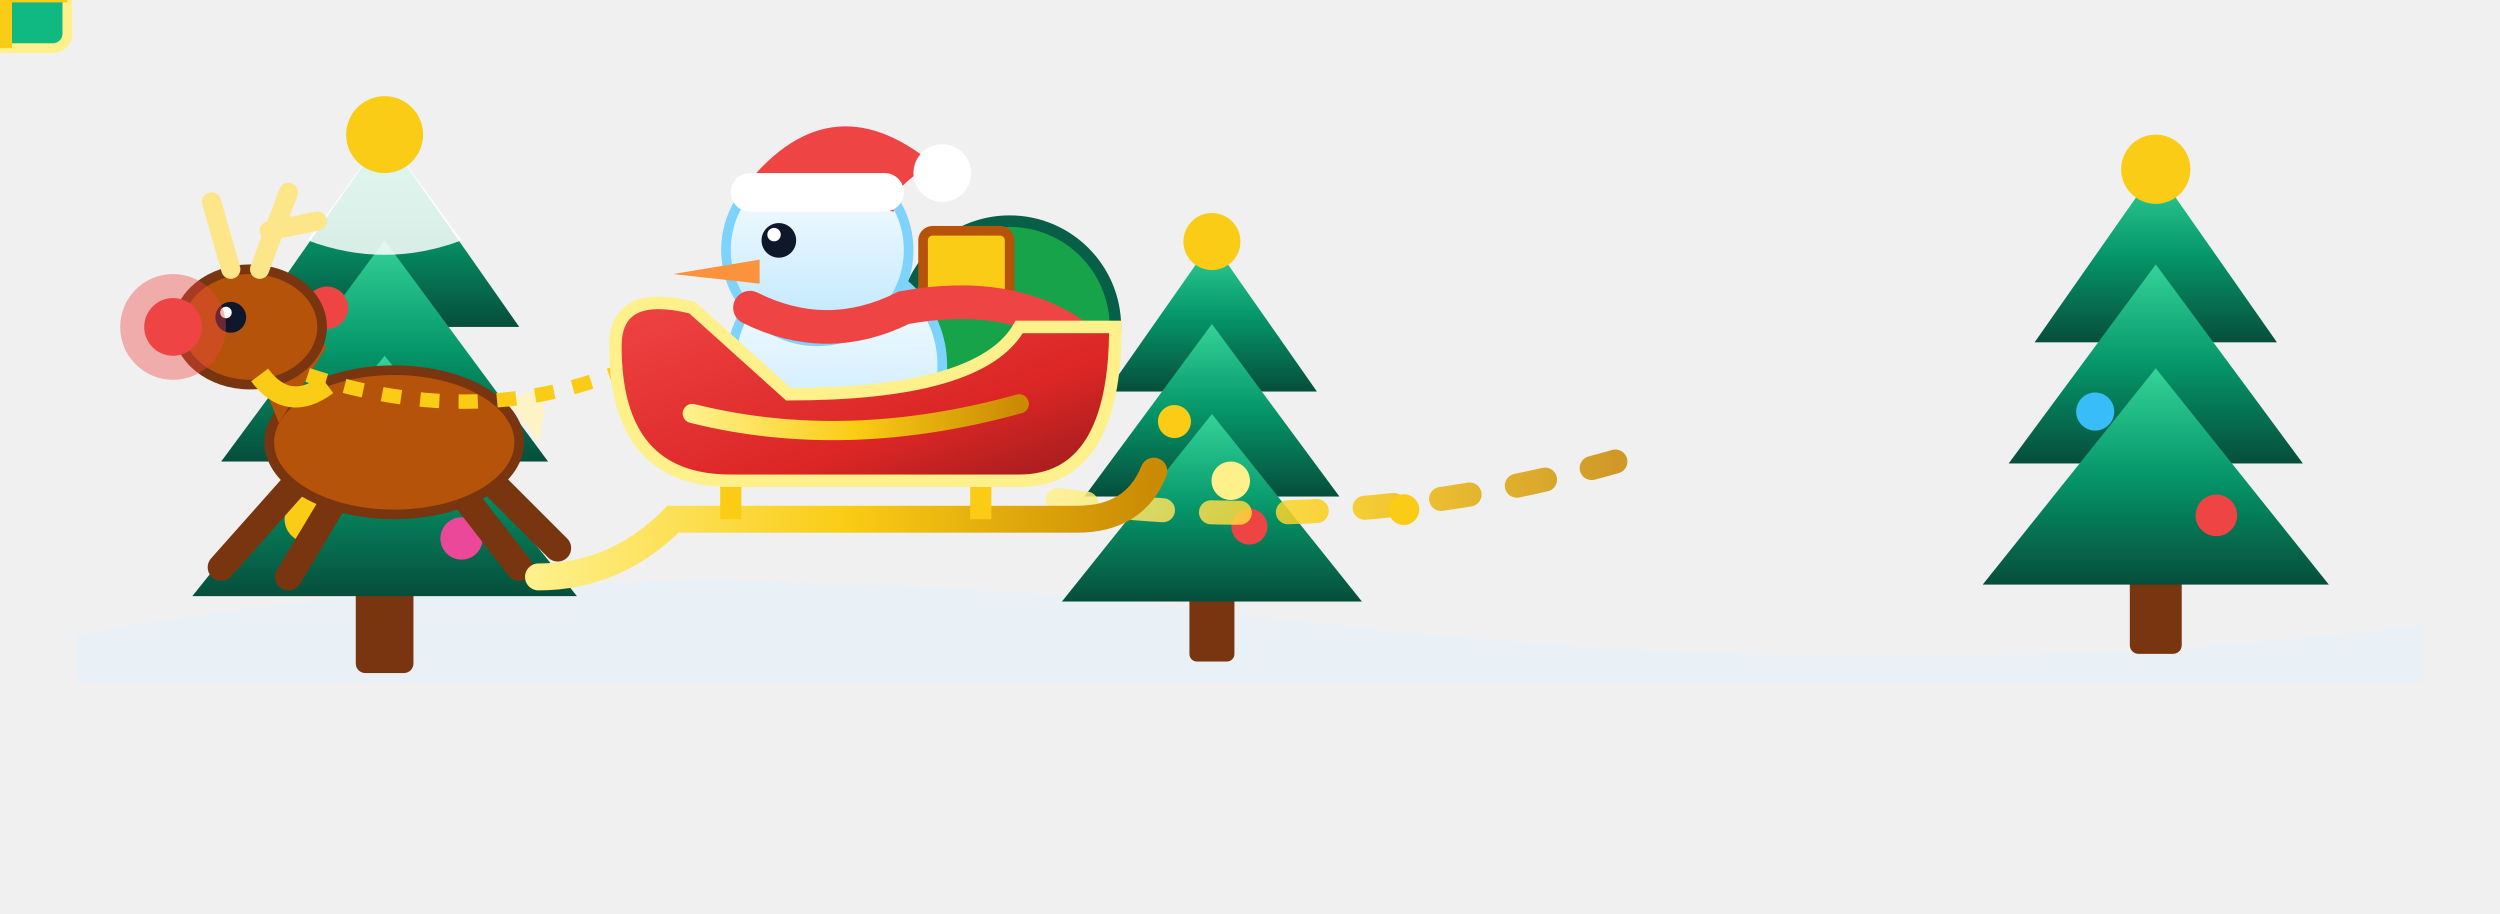
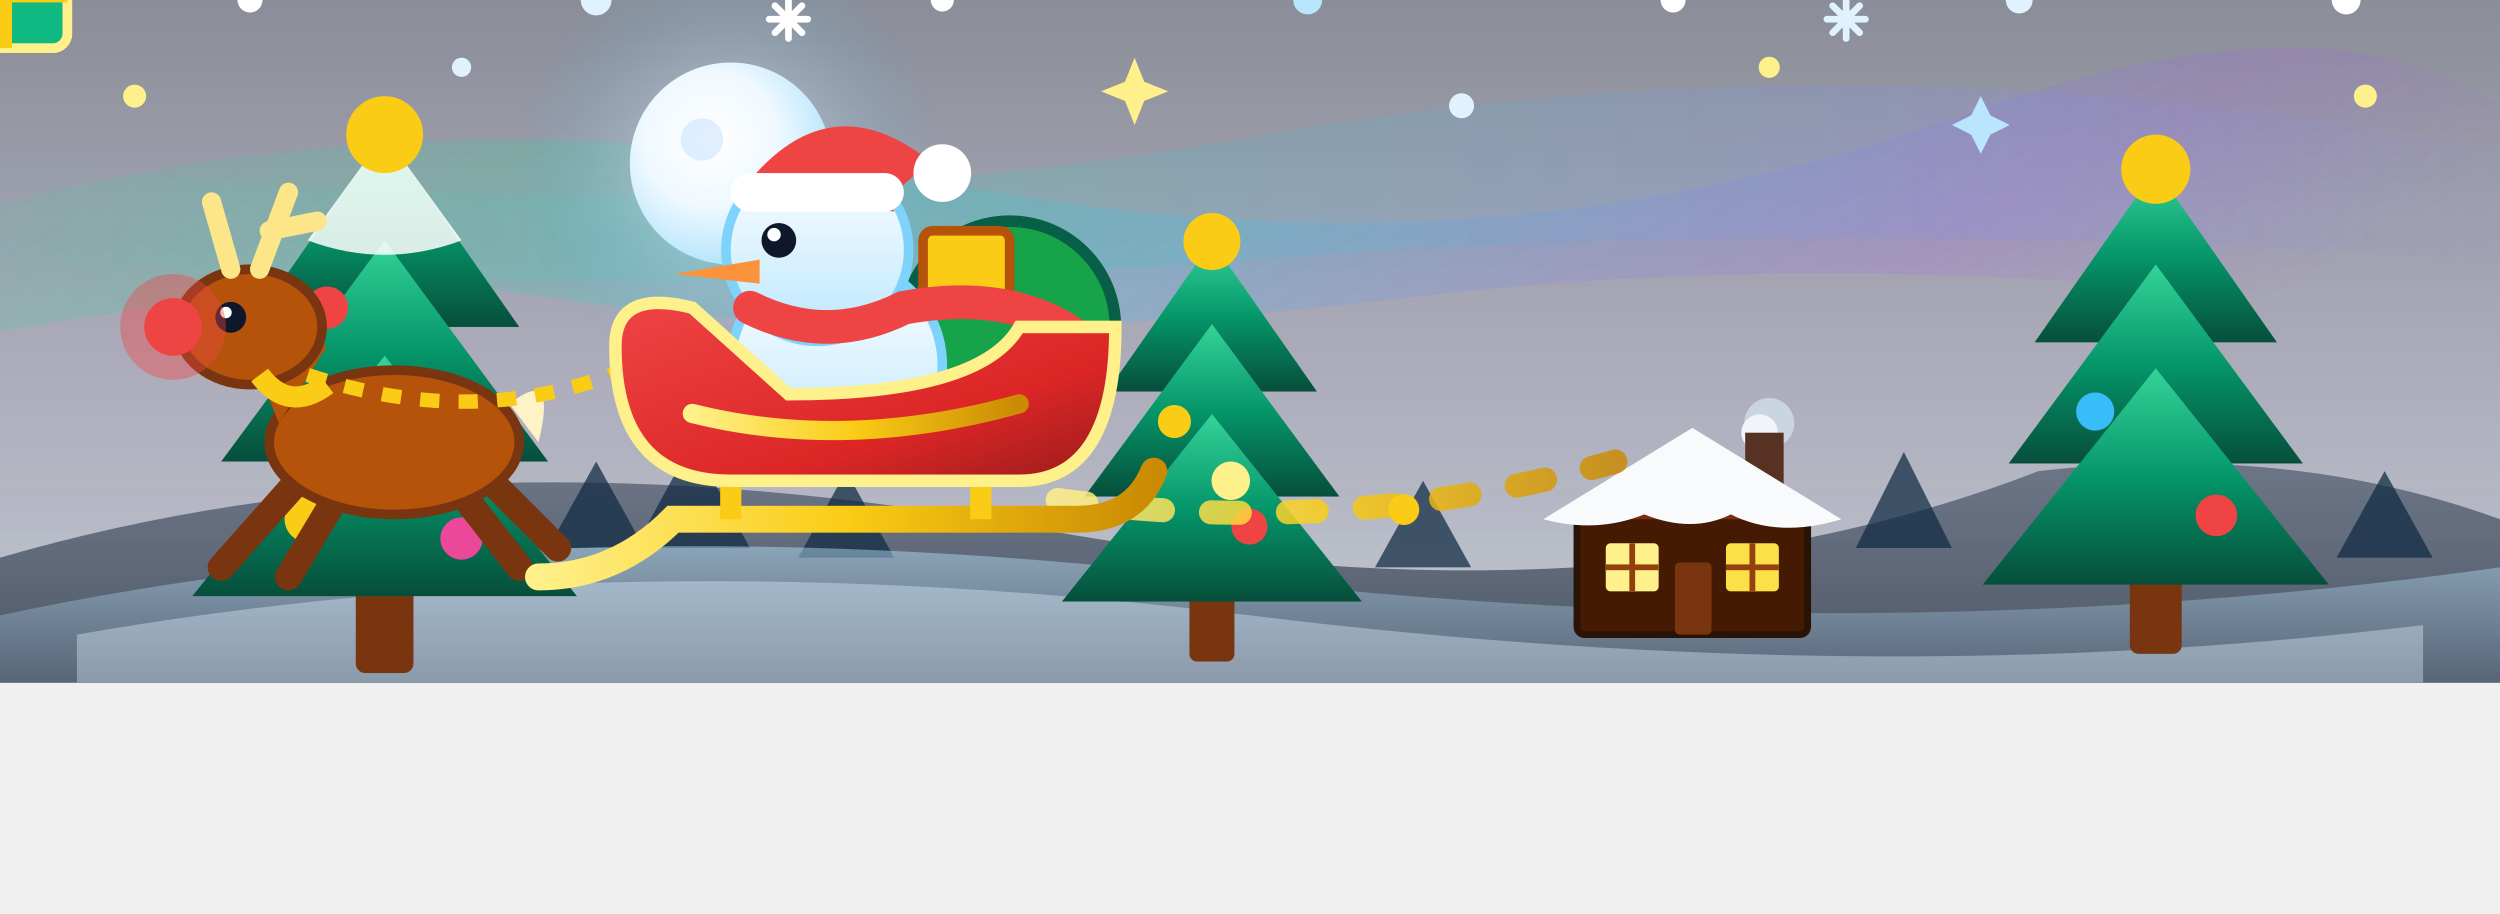
- <svg xmlns="http://www.w3.org/2000/svg" viewBox="0 0 260 95">
+ <svg xmlns="http://www.w3.org/2000/svg" viewBox="0 0 260 95" width="260" height="95">
  <defs>
    <linearGradient id="sleighRed" x1="0%" y1="0%" x2="100%" y2="100%">
      <stop offset="0%" stop-color="#ef4444" />
      <stop offset="65%" stop-color="#dc2626" />
      <stop offset="100%" stop-color="#991b1b" />
    </linearGradient>
    <linearGradient id="goldTrim" x1="0%" y1="0%" x2="100%" y2="0%">
      <stop offset="0%" stop-color="#fef08a" />
      <stop offset="50%" stop-color="#facc15" />
      <stop offset="100%" stop-color="#ca8a04" />
    </linearGradient>
    <linearGradient id="pineGreen" x1="0%" y1="0%" x2="0%" y2="100%">
      <stop offset="0%" stop-color="#34d399" />
      <stop offset="50%" stop-color="#059669" />
      <stop offset="100%" stop-color="#064e3b" />
    </linearGradient>
    <linearGradient id="snowWhite" x1="0%" y1="0%" x2="0%" y2="100%">
      <stop offset="0%" stop-color="#ffffff" />
      <stop offset="100%" stop-color="#bae6fd" />
    </linearGradient>
    <clipPath id="noelClip">
      <rect x="0" y="0" width="260" height="71" />
    </clipPath>
+     <linearGradient id="nlBgSky" x1="0%" y1="0%" x2="0%" y2="100%">
+       <stop offset="0%" stop-color="#091026" stop-opacity="0.44" />
+       <stop offset="55%" stop-color="#1e1b4b" stop-opacity="0.32" />
+       <stop offset="100%" stop-color="#1e3a5f" stop-opacity="0.22" />
+     </linearGradient>
+     <linearGradient id="nlBgAurora1" x1="0%" y1="0%" x2="100%" y2="20%">
+       <stop offset="0%" stop-color="#34d399" stop-opacity="0" />
+       <stop offset="30%" stop-color="#34d399" stop-opacity="0.24" />
+       <stop offset="60%" stop-color="#38bdf8" stop-opacity="0.22" />
+       <stop offset="85%" stop-color="#a855f7" stop-opacity="0.16" />
+       <stop offset="100%" stop-color="#a855f7" stop-opacity="0" />
+     </linearGradient>
+     <linearGradient id="nlBgAurora2" x1="0%" y1="0%" x2="100%" y2="0%">
+       <stop offset="0%" stop-color="#2dd4bf" stop-opacity="0" />
+       <stop offset="40%" stop-color="#2dd4bf" stop-opacity="0.18" />
+       <stop offset="75%" stop-color="#818cf8" stop-opacity="0.18" />
+       <stop offset="100%" stop-color="#818cf8" stop-opacity="0" />
+     </linearGradient>
+     <radialGradient id="nlBgMoonAura" cx="50%" cy="50%" r="50%">
+       <stop offset="0%" stop-color="#e0f2fe" stop-opacity="0.58" />
+       <stop offset="50%" stop-color="#bae6fd" stop-opacity="0.22" />
+       <stop offset="100%" stop-color="#38bdf8" stop-opacity="0" />
+     </radialGradient>
+     <radialGradient id="nlBgMoon" cx="40%" cy="38%" r="60%">
+       <stop offset="0%" stop-color="#ffffff" />
+       <stop offset="55%" stop-color="#f0f9ff" />
+       <stop offset="100%" stop-color="#bae6fd" />
+     </radialGradient>
+     <linearGradient id="nlBgHillFar" x1="0%" y1="0%" x2="0%" y2="100%">
+       <stop offset="0%" stop-color="#334155" stop-opacity="0.55" />
+       <stop offset="100%" stop-color="#1e293b" stop-opacity="0.72" />
+     </linearGradient>
+     <linearGradient id="nlBgHillMid" x1="0%" y1="0%" x2="0%" y2="100%">
+       <stop offset="0%" stop-color="#bae6fd" stop-opacity="0.46" />
+       <stop offset="100%" stop-color="#64748b" stop-opacity="0.48" />
+     </linearGradient>
+     <radialGradient id="nlBgWinGlow" cx="50%" cy="50%" r="50%">
+       <stop offset="0%" stop-color="#fef08a" stop-opacity="0.75" />
+       <stop offset="55%" stop-color="#f59e0b" stop-opacity="0.28" />
+       <stop offset="100%" stop-color="#f59e0b" stop-opacity="0" />
+     </radialGradient>
    <style>
      .sleigh-teamX {
        animation: sleighFlyX 3.2s linear infinite;
      }
      .sleigh-teamY {
        transform-origin: 75px 40px;
        animation: sleighFlyY 1.0s cubic-bezier(0.37, 0, 0.63, 1) infinite alternate;
      }
      .reindeer-legs {
        transform-origin: 42px 52px;
        animation: deerGallop 0.45s ease-in-out infinite alternate;
      }
      .gift-drop-1 {
        animation: dropGift1 3.2s ease-in infinite;
      }
      .gift-drop-2 {
        animation: dropGift2 3.2s ease-in infinite;
      }
      .tree-lights {
        animation: twinkleTree 1.1s ease-in-out infinite alternate;
      }
+ 
+       /* Christmas Night Backdrop Animations */
+       .nlBg-aurora1 { animation: nlBgAuroraWave1 6.2s cubic-bezier(0.37, 0, 0.63, 1) infinite alternate; }
+       .nlBg-aurora2 { animation: nlBgAuroraWave2 7.4s cubic-bezier(0.37, 0, 0.63, 1) infinite alternate; }
+       .nlBg-moon-pulse { transform-origin: 76px 17px; animation: nlBgMoonGlow 3.2s cubic-bezier(0.37, 0, 0.63, 1) infinite alternate; }
+       .nlBg-star1 { animation: nlBgTwinkle 1.8s cubic-bezier(0.37, 0, 0.63, 1) infinite alternate; }
+       .nlBg-star2 { animation: nlBgTwinkle 2.3s cubic-bezier(0.37, 0, 0.63, 1) -0.9s infinite alternate; }
+       .nlBg-star3 { animation: nlBgTwinkle 2.0s cubic-bezier(0.37, 0, 0.63, 1) -1.4s infinite alternate; }
+       .nlBg-win-glow { animation: nlBgCabinGlow 2.4s cubic-bezier(0.37, 0, 0.63, 1) infinite alternate; }
+       .nlBg-smoke1 { animation: nlBgChimneyRise 3.2s linear infinite; }
+       .nlBg-smoke2 { animation: nlBgChimneyRise 3.2s linear -1.1s infinite; }
+       .nlBg-smoke3 { animation: nlBgChimneyRise 3.2s linear -2.2s infinite; }
+       .nlBg-snow1 { animation: nlBgSnowFallA 4.4s linear infinite; }
+       .nlBg-snow2 { animation: nlBgSnowFallB 5.2s linear -1.7s infinite; }
+       .nlBg-snow3 { animation: nlBgSnowFallA 3.9s linear -2.6s infinite; }
+       .nlBg-snow4 { animation: nlBgSnowFallB 4.8s linear -0.8s infinite; }
+ 
+       @keyframes nlBgAuroraWave1 {
+         0% { transform: translateX(-8px) skewX(-4deg); opacity: 0.65; }
+         100% { transform: translateX(10px) skewX(5deg); opacity: 1; }
+       }
+       @keyframes nlBgAuroraWave2 {
+         0% { transform: translateX(9px) skewX(3deg); opacity: 0.55; }
+         100% { transform: translateX(-9px) skewX(-4deg); opacity: 0.92; }
+       }
+       @keyframes nlBgMoonGlow {
+         0% { transform: scale(0.95); opacity: 0.88; }
+         100% { transform: scale(1.05); opacity: 1; }
+       }
+       @keyframes nlBgTwinkle {
+         0% { opacity: 0.3; }
+         100% { opacity: 1; }
+       }
+       @keyframes nlBgCabinGlow {
+         0% { opacity: 0.78; }
+         100% { opacity: 1; }
+       }
+       @keyframes nlBgChimneyRise {
+         0% { transform: translate(0px, 0px) scale(0.6); opacity: 0; }
+         18% { opacity: 0.72; }
+         80% { opacity: 0.45; }
+         100% { transform: translate(6px, -16px) scale(1.45); opacity: 0; }
+       }
+       @keyframes nlBgSnowFallA {
+         0% { transform: translate(0px, -8px); opacity: 0; }
+         12% { opacity: 0.92; }
+         88% { opacity: 0.85; }
+         100% { transform: translate(-10px, 74px); opacity: 0; }
+       }
+       @keyframes nlBgSnowFallB {
+         0% { transform: translate(0px, -8px); opacity: 0; }
+         12% { opacity: 0.85; }
+         88% { opacity: 0.8; }
+         100% { transform: translate(8px, 74px); opacity: 0; }
+       }
+ 
      @keyframes sleighFlyX {
        0% { transform: translateX(165px); opacity: 0; }
        7% { opacity: 1; }
        93% { opacity: 1; }
        100% { transform: translateX(-105px); opacity: 0; }
      }
      @keyframes sleighFlyY {
        0% { transform: translateY(-7px) rotate(-3.5deg); }
        100% { transform: translateY(6px) rotate(3.5deg); }
      }
      @keyframes deerGallop {
        0% { transform: rotate(-14deg); }
        100% { transform: rotate(16deg); }
      }
      @keyframes dropGift1 {
        0%, 20% { opacity: 0; transform: translate(145px, 32px) scale(0.4); }
        28% { opacity: 1; transform: translate(145px, 38px) scale(1); }
        65% { opacity: 1; transform: translate(145px, 60px) rotate(18deg) scale(1); }
        80%, 100% { opacity: 0; transform: translate(145px, 64px) scale(0.6); }
      }
      @keyframes dropGift2 {
        0%, 50% { opacity: 0; transform: translate(75px, 30px) scale(0.4); }
        58% { opacity: 1; transform: translate(75px, 36px) scale(1); }
        88% { opacity: 1; transform: translate(75px, 60px) rotate(-15deg) scale(1); }
        98%, 100% { opacity: 0; transform: translate(75px, 64px) scale(0.6); }
      }
      @keyframes twinkleTree {
        0% { opacity: 0.45; filter: drop-shadow(0 0 2px #facc15); }
        100% { opacity: 1; filter: drop-shadow(0 0 6px #fef08a); }
      }
    </style>
  </defs>
  <g clip-path="url(#noelClip)">
+     <rect x="0" y="0" width="260" height="71" fill="url(#nlBgSky)" />
+     <g class="nlBg-aurora1">
+       <path d="M -10 24 Q 42 8 98 19 T 204 12 T 270 22 L 270 36 Q 204 24 146 31 T 40 28 L -10 36 Z" fill="url(#nlBgAurora1)" />
+     </g>
+     <g class="nlBg-aurora2">
+       <path d="M -10 15 Q 64 26 132 14 T 270 18 L 270 28 Q 196 22 130 27 T -10 26 Z" fill="url(#nlBgAurora2)" />
+     </g>
+     <g fill="#fef08a">
+       <circle class="nlBg-star1" cx="14" cy="10" r="1.2" />
+       <circle class="nlBg-star2" cx="48" cy="7" r="1.0" fill="#e0f2fe" />
+       <path class="nlBg-star1" d="M 118 6 L 119 8.5 L 121.5 9.5 L 119 10.5 L 118 13 L 117 10.5 L 114.5 9.5 L 117 8.5 Z" />
+       <circle class="nlBg-star3" cx="152" cy="11" r="1.3" fill="#e0f2fe" />
+       <circle class="nlBg-star2" cx="184" cy="7" r="1.1" />
+       <path class="nlBg-star3" d="M 206 10 L 207 12 L 209 13 L 207 14 L 206 16 L 205 14 L 203 13 L 205 12 Z" fill="#bae6fd" />
+       <circle class="nlBg-star1" cx="246" cy="10" r="1.2" />
+     </g>
+     <g class="nlBg-moon-pulse">
+       <circle cx="76" cy="17" r="22" fill="url(#nlBgMoonAura)" />
+       <circle cx="76" cy="17" r="10.5" fill="url(#nlBgMoon)" />
+       <circle cx="73" cy="14.5" r="2.2" fill="#93c5fd" opacity="0.28" />
+       <circle cx="80" cy="19.5" r="1.6" fill="#93c5fd" opacity="0.22" />
+     </g>
+     <path d="M 0 58 Q 48 44 108 55 T 212 49 Q 238 46 260 54 L 260 71 L 0 71 Z" fill="url(#nlBgHillFar)" />
+     <g fill="#0f2942" opacity="0.72">
+       <polygon points="62,48 57,57 67,57" />
+       <polygon points="72,46 66,57 78,57" />
+       <polygon points="88,49 83,58 93,58" />
+       <polygon points="148,50 143,59 153,59" />
+       <polygon points="198,47 193,57 203,57" />
+       <polygon points="248,49 243,58 253,58" />
+     </g>
+     <path d="M 0 64 Q 56 52 126 60 T 260 59 L 260 71 L 0 71 Z" fill="url(#nlBgHillMid)" />
+     <g transform="translate(160, 44)">
+       <circle class="nlBg-smoke1" cx="23.5" cy="1" r="2.2" fill="#e2e8f0" />
+       <circle class="nlBg-smoke2" cx="24" cy="0" r="2.6" fill="#cbd5e1" />
+       <circle class="nlBg-smoke3" cx="23" cy="1" r="1.9" fill="#f1f5f9" />
+       <rect x="21.5" y="1" width="4" height="7" fill="#573222" />
+       <g class="nlBg-win-glow">
+         <circle cx="11" cy="15" r="7.5" fill="url(#nlBgWinGlow)" />
+         <circle cx="21" cy="15" r="7.5" fill="url(#nlBgWinGlow)" />
+       </g>
+       <rect x="4" y="9" width="24" height="13" rx="0.8" fill="#451a03" stroke="#291206" stroke-width="0.7" />
+       <polygon points="1,10 16,1 31,10" fill="#7c2d12" />
+       <path d="M 0.5 10 L 16 0.5 L 31.5 10 Q 25 12 20 9.5 Q 16 11.5 11 9.5 Q 6 11.5 0.5 10 Z" fill="#f8fafc" />
+       <rect x="7" y="12.5" width="5.5" height="5" rx="0.5" fill="#fef08a" />
+       <line x1="9.75" y1="12.5" x2="9.75" y2="17.5" stroke="#92400e" stroke-width="0.6" />
+       <line x1="7" y1="15" x2="12.5" y2="15" stroke="#92400e" stroke-width="0.6" />
+       <rect x="14.2" y="14.5" width="3.8" height="7.5" rx="0.5" fill="#78350f" />
+       <rect x="19.5" y="12.5" width="5.5" height="5" rx="0.5" fill="#fde047" />
+       <line x1="22.25" y1="12.5" x2="22.25" y2="17.5" stroke="#92400e" stroke-width="0.6" />
+       <line x1="19.5" y1="15" x2="25" y2="15" stroke="#92400e" stroke-width="0.6" />
+     </g>
    <path d="M 8 66 Q 65 56 130 64 T 252 65 L 252 71 L 8 71 Z" fill="#e0f2fe" opacity="0.38" />
    <g transform="translate(22, 10)">
      <rect x="15" y="48" width="6" height="12" rx="1" fill="#78350f" />
      <polygon points="18,4 4,24 32,24" fill="url(#pineGreen)" />
      <polygon points="18,15 1,38 35,38" fill="url(#pineGreen)" />
      <polygon points="18,27 -2,52 38,52" fill="url(#pineGreen)" />
      <path d="M 18 4 L 10 15 Q 18 18 26 15 Z" fill="#ffffff" opacity="0.85" />
      <g class="tree-lights">
        <circle cx="18" cy="4" r="4" fill="#facc15" />
        <circle cx="12" cy="22" r="2.2" fill="#ef4444" />
        <circle cx="24" cy="33" r="2.2" fill="#38bdf8" />
        <circle cx="10" cy="44" r="2.4" fill="#facc15" />
        <circle cx="26" cy="46" r="2.2" fill="#ec4899" />
      </g>
    </g>
    <g transform="translate(112, 22) scale(0.78)">
      <rect x="15" y="48" width="6" height="12" rx="1" fill="#78350f" />
      <polygon points="18,4 4,24 32,24" fill="url(#pineGreen)" />
      <polygon points="18,15 1,38 35,38" fill="url(#pineGreen)" />
      <polygon points="18,27 -2,52 38,52" fill="url(#pineGreen)" />
      <g class="tree-lights">
        <circle cx="18" cy="4" r="3.8" fill="#facc15" />
        <circle cx="13" cy="28" r="2.2" fill="#facc15" />
        <circle cx="23" cy="42" r="2.4" fill="#ef4444" />
      </g>
    </g>
    <g transform="translate(208, 14) scale(0.9)">
      <rect x="15" y="48" width="6" height="12" rx="1" fill="#78350f" />
      <polygon points="18,4 4,24 32,24" fill="url(#pineGreen)" />
      <polygon points="18,15 1,38 35,38" fill="url(#pineGreen)" />
      <polygon points="18,27 -2,52 38,52" fill="url(#pineGreen)" />
      <g class="tree-lights">
        <circle cx="18" cy="4" r="4" fill="#facc15" />
        <circle cx="11" cy="32" r="2.2" fill="#38bdf8" />
        <circle cx="25" cy="44" r="2.4" fill="#ef4444" />
      </g>
    </g>
    <g class="gift-drop-1">
      <rect x="-7" y="-7" width="14" height="12" rx="1.5" fill="#ef4444" stroke="#fef08a" stroke-width="1" />
      <line x1="0" y1="-7" x2="0" y2="5" stroke="#facc15" stroke-width="2.5" />
      <line x1="-7" y1="-1" x2="7" y2="-1" stroke="#facc15" stroke-width="2.5" />
    </g>
    <g class="gift-drop-2">
      <rect x="-7" y="-7" width="14" height="12" rx="1.5" fill="#10b981" stroke="#fef08a" stroke-width="1" />
      <line x1="0" y1="-7" x2="0" y2="5" stroke="#facc15" stroke-width="2.5" />
      <line x1="-7" y1="-1" x2="7" y2="-1" stroke="#facc15" stroke-width="2.5" />
    </g>
    <g class="sleigh-teamX">
      <g class="sleigh-teamY">
        <path d="M 110 52 Q 140 56 168 48" fill="none" stroke="url(#goldTrim)" stroke-width="2.5" stroke-dasharray="3 5" stroke-linecap="round" opacity="0.85" />
        <circle cx="128" cy="50" r="2" fill="#fef08a" />
        <circle cx="146" cy="53" r="1.6" fill="#facc15" />
        <g transform="translate(15, 22)">
          <g class="reindeer-legs" stroke="#78350f" stroke-width="2.8" stroke-linecap="round">
            <line x1="16" y1="28" x2="8" y2="37" />
            <line x1="21" y1="28" x2="15" y2="38" />
            <line x1="32" y1="28" x2="39" y2="37" />
            <line x1="36" y1="28" x2="43" y2="35" />
          </g>
          <ellipse cx="26" cy="24" rx="13" ry="7.5" fill="#b45309" stroke="#78350f" stroke-width="1" />
          <path d="M 38 20 Q 43 16 41 24 Z" fill="#fef3c7" />
          <path d="M 14 22 L 10 12 L 19 14 Z" fill="#b45309" />
          <ellipse cx="11" cy="12" rx="7.5" ry="6" fill="#b45309" stroke="#78350f" stroke-width="1" />
          <path d="M 12 6 L 15 -2 M 13 2 L 18 1 M 9 6 L 7 -1" stroke="#fde68a" stroke-width="2" stroke-linecap="round" />
          <circle cx="9" cy="11" r="1.6" fill="#0f172a" />
          <circle cx="8.5" cy="10.5" r="0.6" fill="#ffffff" />
          <circle cx="3" cy="12" r="3" fill="#ef4444" />
          <circle cx="3" cy="12" r="5.5" fill="#ef4444" opacity="0.4" />
          <path d="M 12 17 Q 15 21 19 18" fill="none" stroke="#facc15" stroke-width="2.2" />
        </g>
        <path d="M 32 39 Q 50 45 66 38" fill="none" stroke="#facc15" stroke-width="1.5" stroke-dasharray="2 2" />
        <g transform="translate(60, 16)">
          <path d="M -4 44 Q 4 44 10 38 L 52 38 Q 58 38 60 33" fill="none" stroke="url(#goldTrim)" stroke-width="2.8" stroke-linecap="round" />
          <line x1="16" y1="32" x2="16" y2="38" stroke="#facc15" stroke-width="2.2" />
          <line x1="42" y1="32" x2="42" y2="38" stroke="#facc15" stroke-width="2.2" />
          <circle cx="45" cy="18" r="11" fill="#16a34a" stroke="#065f46" stroke-width="1.2" />
          <rect x="36" y="8" width="9" height="8" rx="1" fill="#facc15" stroke="#b45309" stroke-width="1" />
          <circle cx="27" cy="22" r="11" fill="url(#snowWhite)" stroke="#7dd3fc" stroke-width="1" />
          <circle cx="25" cy="10" r="9.5" fill="url(#snowWhite)" stroke="#7dd3fc" stroke-width="1" />
          <path d="M 18 16 Q 26 20 34 16 Q 45 14 52 19" fill="none" stroke="#ef4444" stroke-width="3.5" stroke-linecap="round" />
          <circle cx="21" cy="9" r="1.8" fill="#0f172a" />
          <circle cx="20.5" cy="8.4" r="0.7" fill="#ffffff" />
          <polygon points="19,11 10,12.5 19,13.5" fill="#fb923c" />
          <path d="M 17 4 Q 26 -8 37 1 Q 32 4 33 6 Z" fill="#ef4444" />
          <rect x="16" y="2" width="18" height="4" rx="2" fill="#ffffff" />
          <circle cx="38" cy="2" r="3" fill="#ffffff" />
          <path d="M 4 20 Q 4 34 16 34 L 46 34 Q 56 34 56 18 L 46 18 Q 42 25 22 25 L 12 16 Q 4 14 4 20 Z" fill="url(#sleighRed)" stroke="#fef08a" stroke-width="1.3" />
          <path d="M 12 27 Q 28 31 46 26" fill="none" stroke="url(#goldTrim)" stroke-width="2" stroke-linecap="round" />
        </g>
      </g>
    </g>
+     <g fill="#ffffff">
+       <circle class="nlBg-snow1" cx="26" cy="0" r="1.3" />
+       <circle class="nlBg-snow2" cx="62" cy="0" r="1.6" fill="#e0f2fe" />
+       <circle class="nlBg-snow3" cx="98" cy="0" r="1.2" />
+       <circle class="nlBg-snow4" cx="136" cy="0" r="1.5" fill="#bae6fd" />
+       <circle class="nlBg-snow1" cx="174" cy="0" r="1.3" />
+       <circle class="nlBg-snow2" cx="210" cy="0" r="1.4" fill="#e0f2fe" />
+       <circle class="nlBg-snow3" cx="244" cy="0" r="1.5" />
+       <path class="nlBg-snow4" d="M 82 0 L 82 4 M 80 2 L 84 2 M 80.6 0.6 L 83.4 3.4 M 83.4 0.6 L 80.6 3.4" stroke="#ffffff" stroke-width="0.7" stroke-linecap="round" />
+       <path class="nlBg-snow1" d="M 192 0 L 192 4 M 190 2 L 194 2 M 190.6 0.6 L 193.4 3.4 M 193.4 0.6 L 190.6 3.4" stroke="#e0f2fe" stroke-width="0.7" stroke-linecap="round" />
+     </g>
  </g>
</svg>
